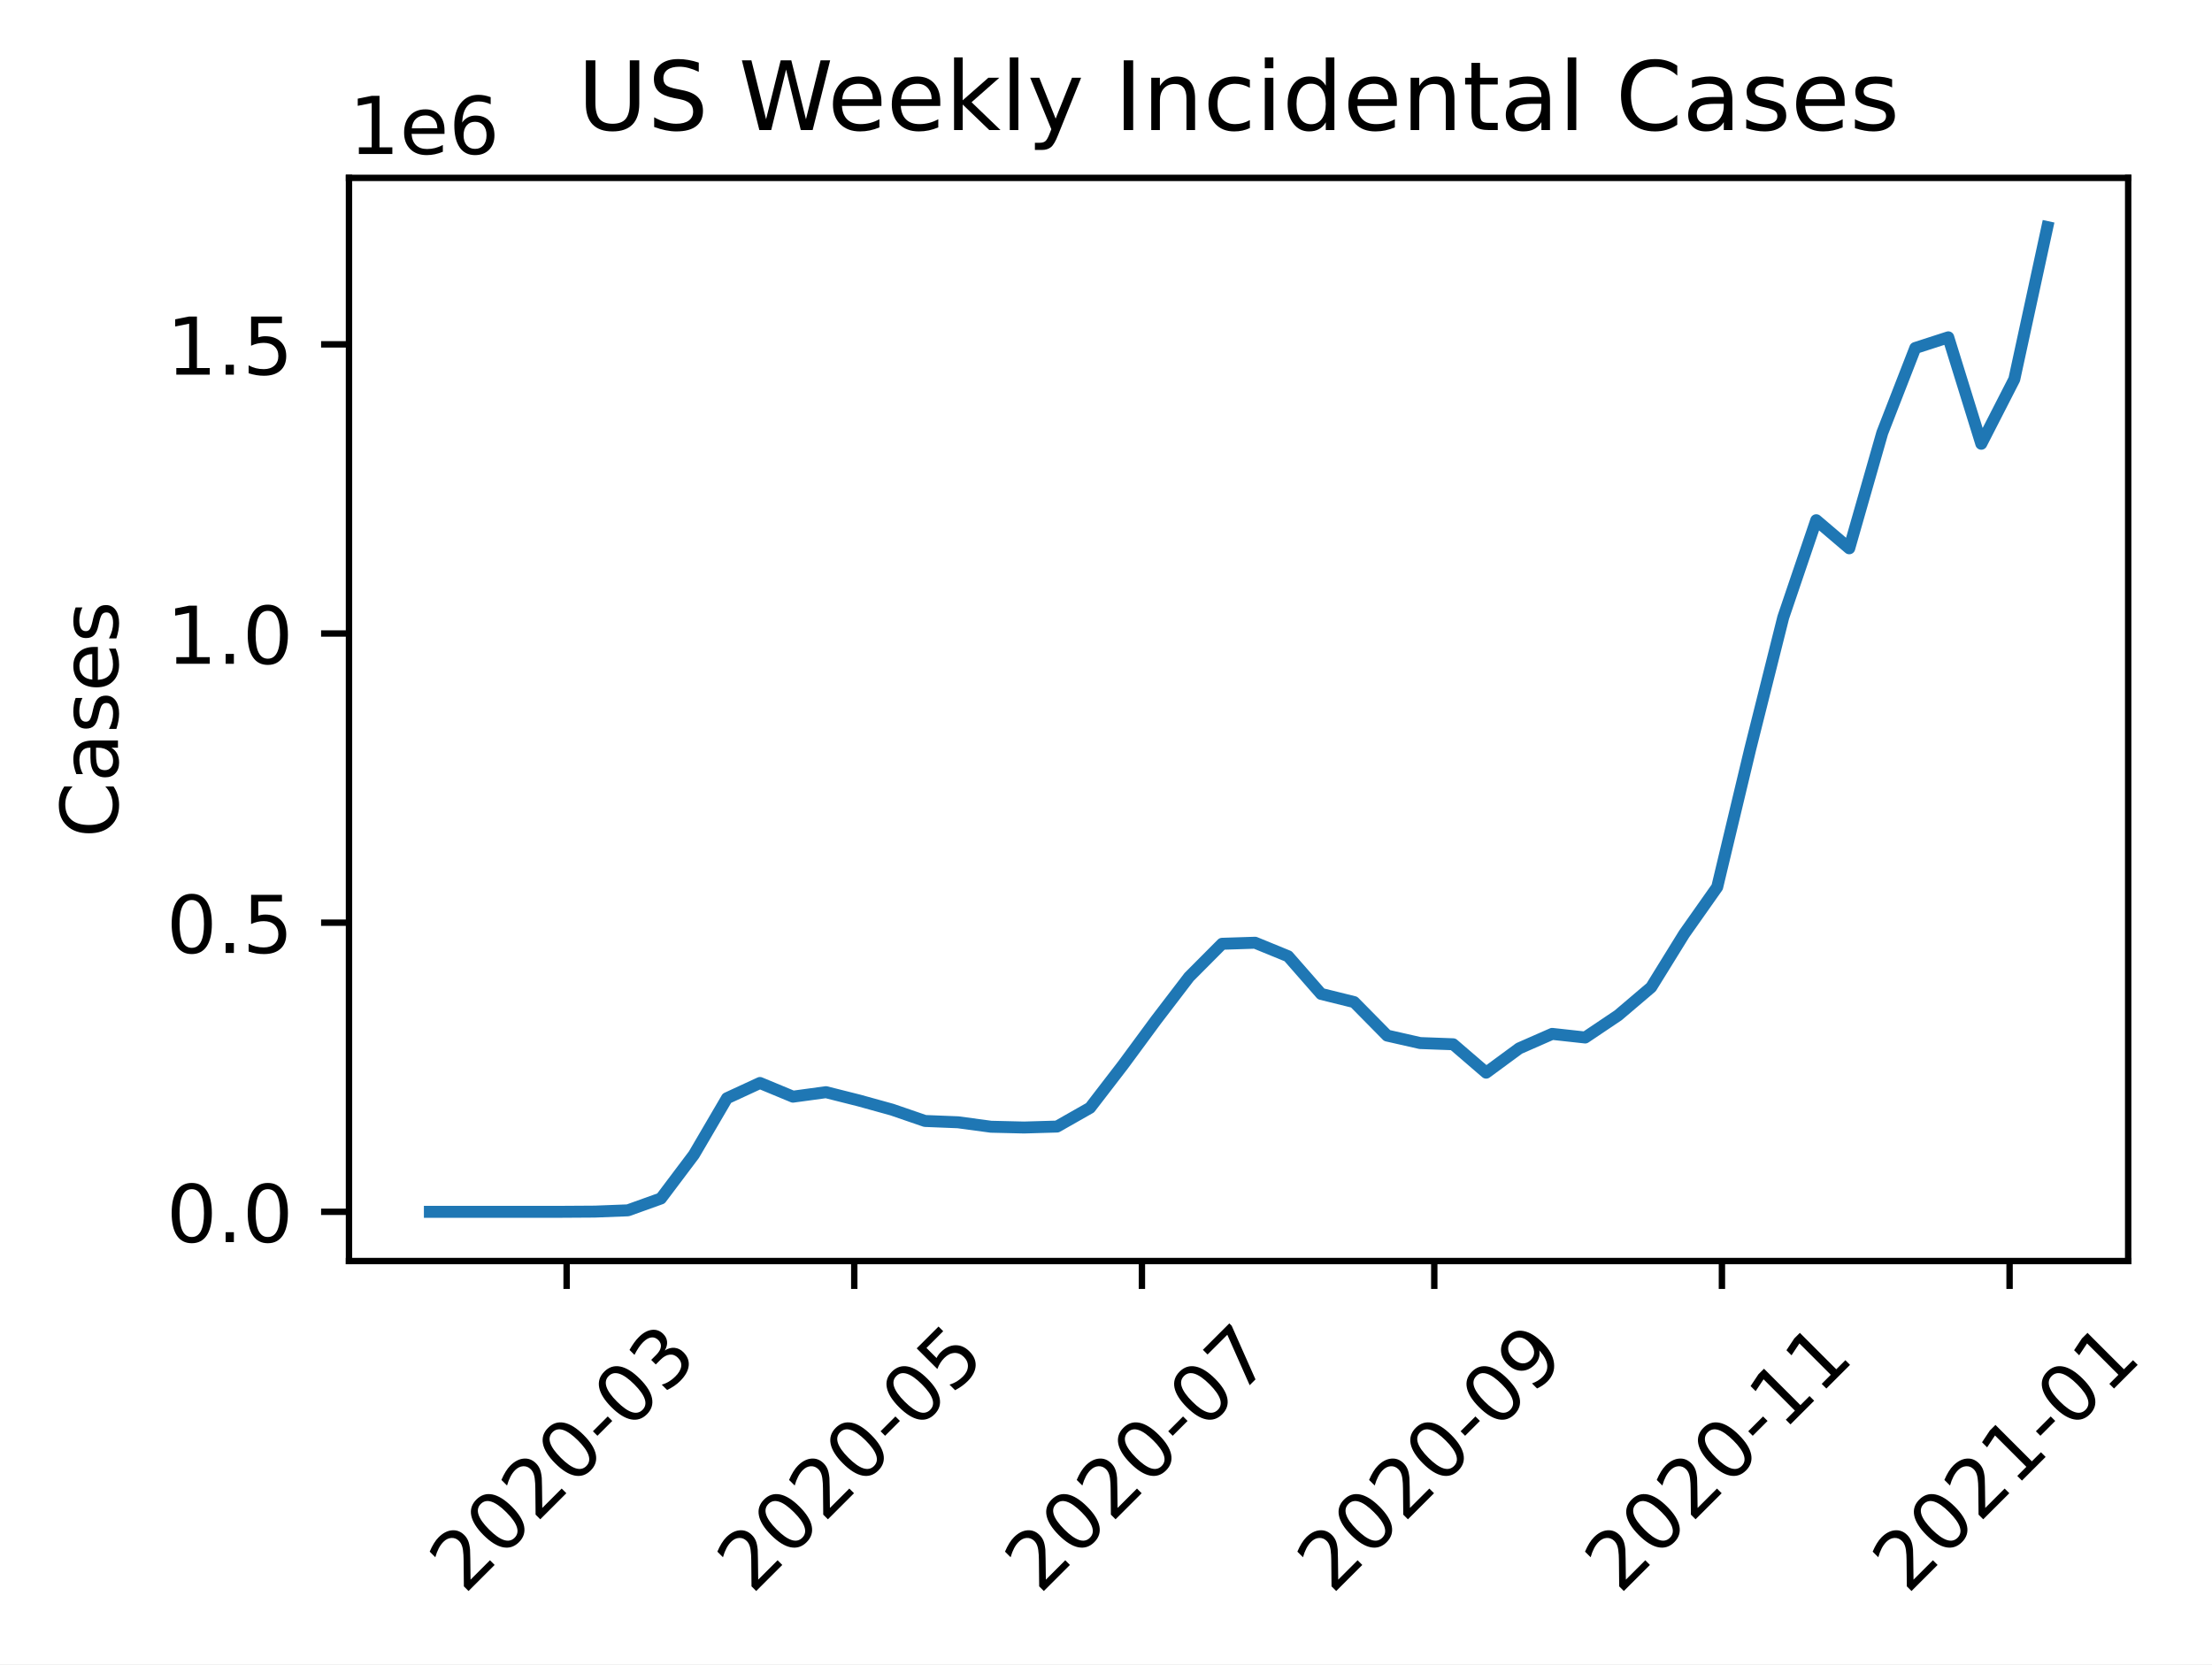
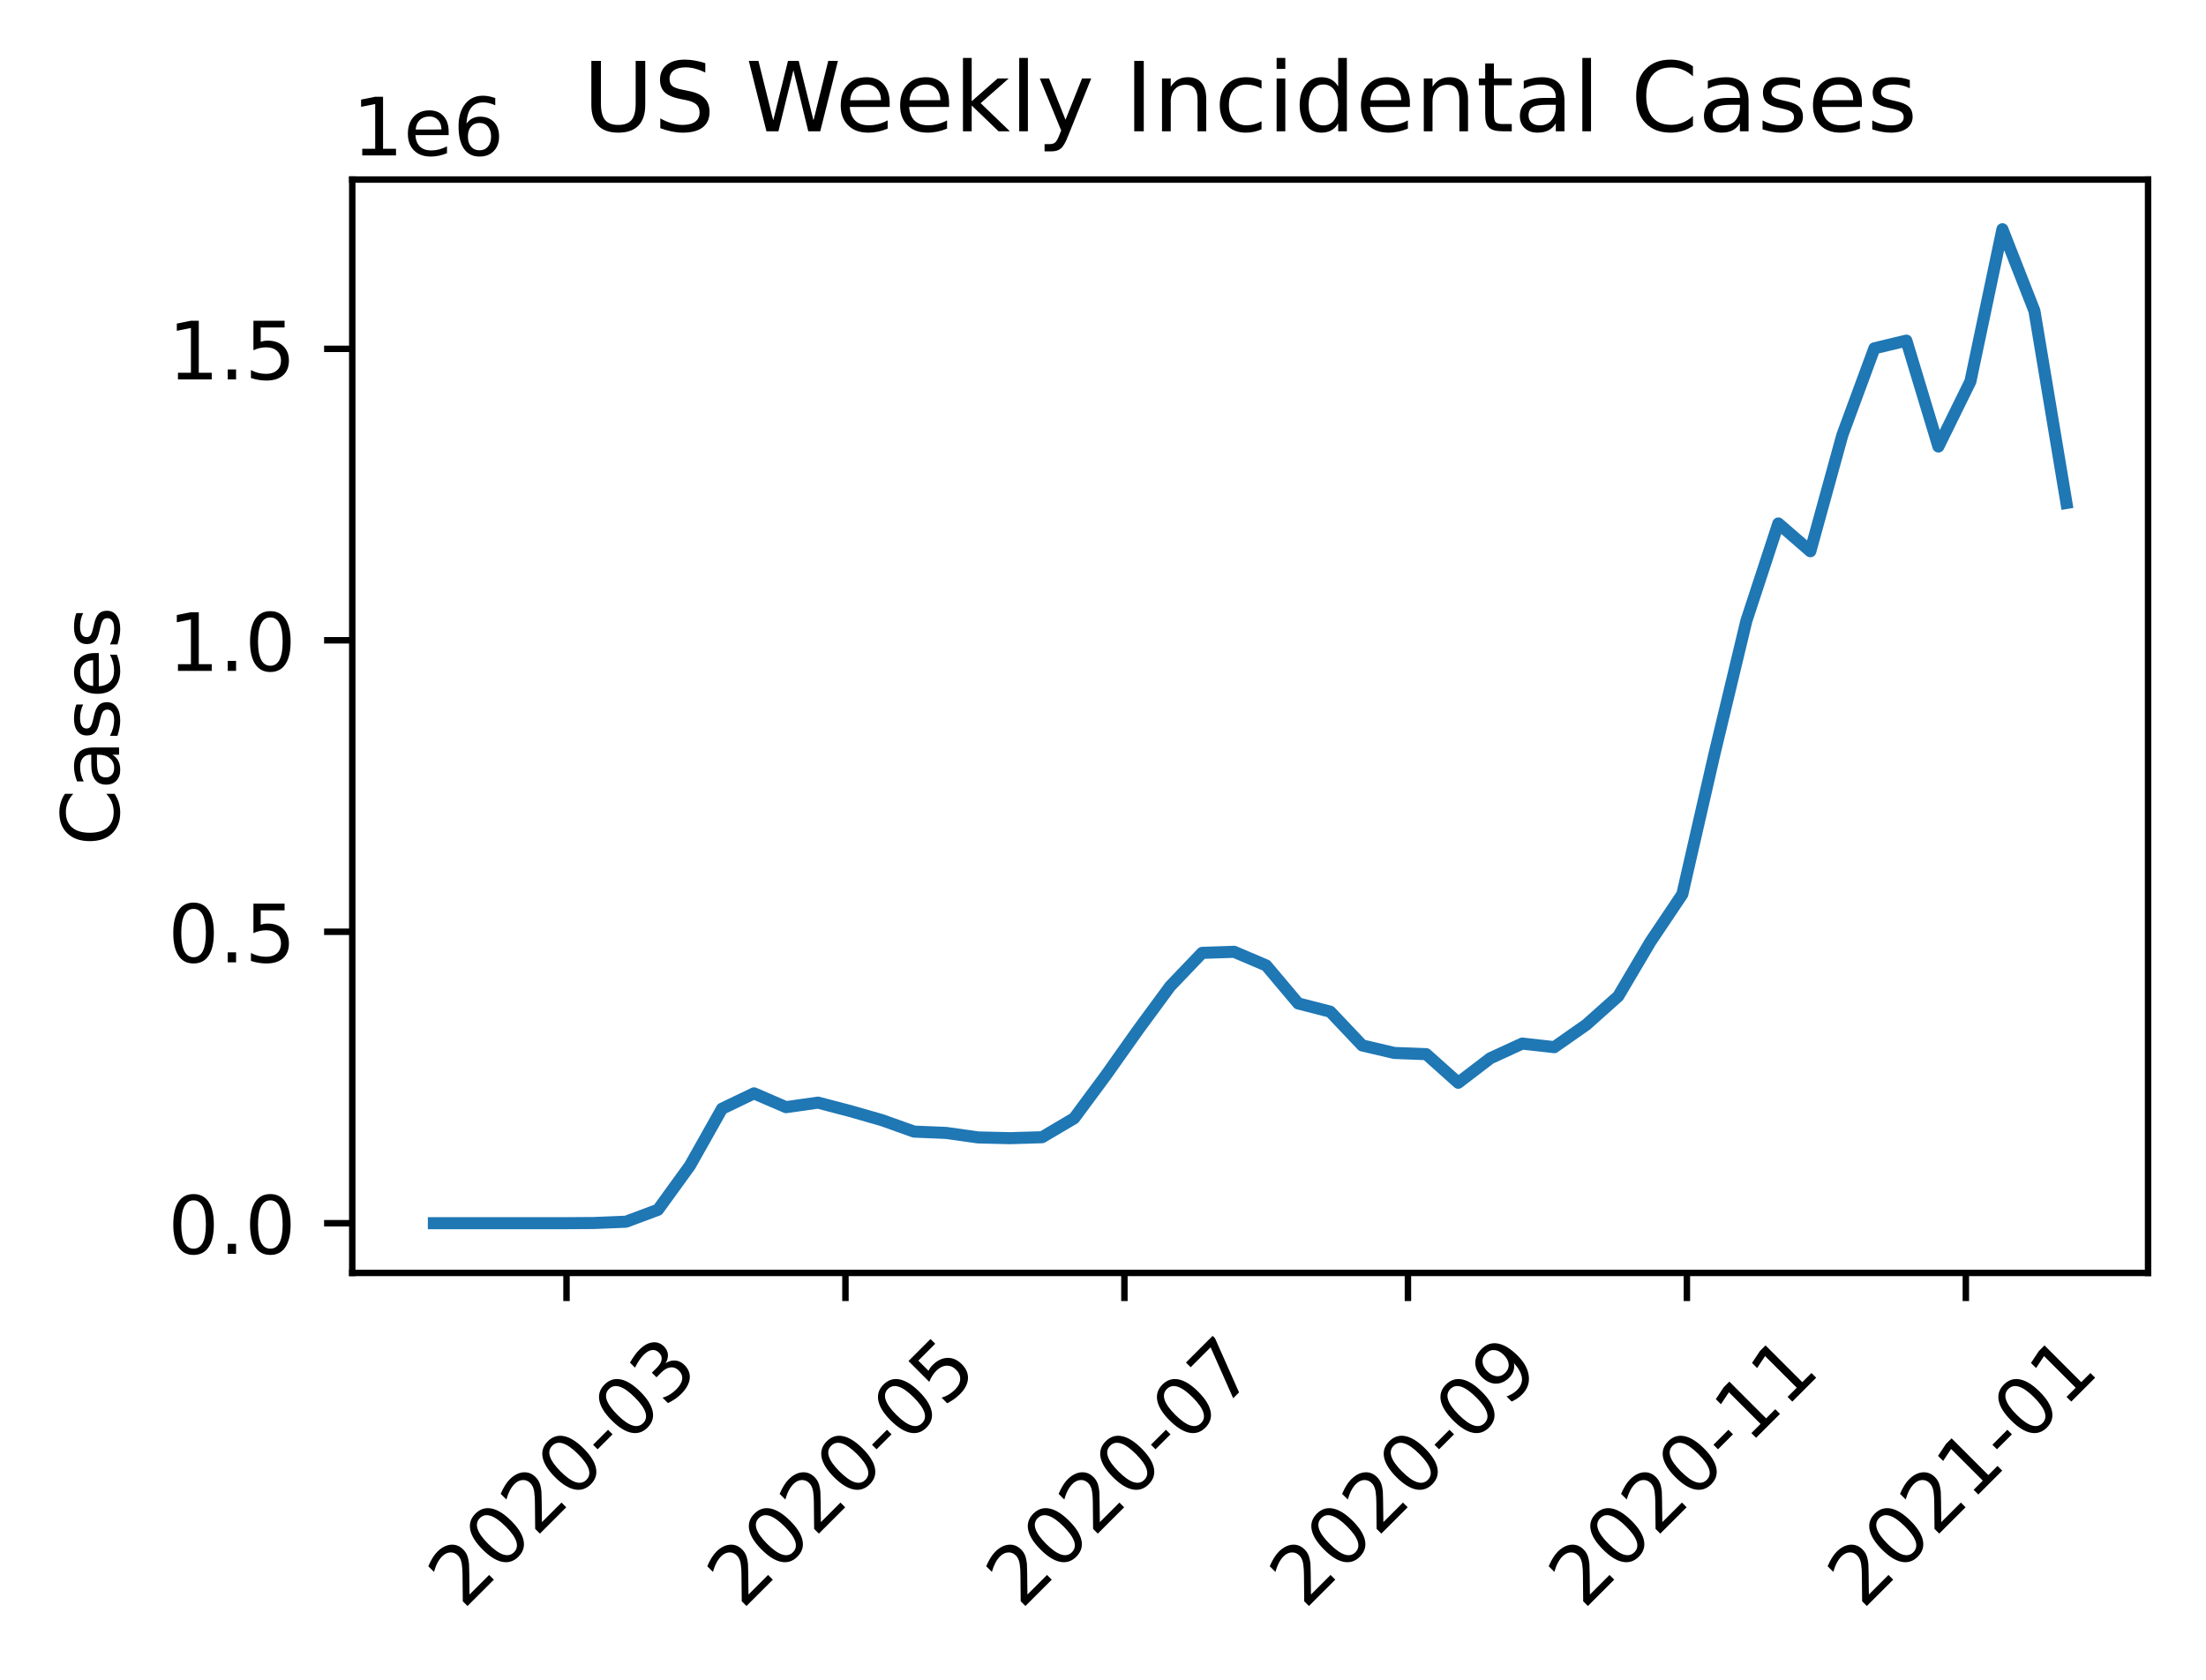
- <svg xmlns="http://www.w3.org/2000/svg" xmlns:xlink="http://www.w3.org/1999/xlink" height="208.807pt" version="1.1" viewBox="0 0 277.497 208.807" width="277.497pt">
+ <svg xmlns="http://www.w3.org/2000/svg" xmlns:xlink="http://www.w3.org/1999/xlink" height="208.807pt" version="1.1" viewBox="0 0 274.181 208.807" width="274.181pt">
  <defs>
    <style type="text/css">
*{stroke-linecap:butt;stroke-linejoin:round;}
  </style>
  </defs>
  <g id="figure_1">
    <g id="patch_1">
-       <path d="M 0 208.807  L 277.497 208.807  L 277.497 0  L 0 0  z " style="fill:#ffffff;" />
+       <path d="M 0 208.807  L 274.181 208.807  L 274.181 0  L 0 0  z " style="fill:#ffffff;" />
    </g>
    <g id="axes_1">
      <g id="patch_2">
        <path d="M 43.781 158.218  L 266.981 158.218  L 266.981 22.318  L 43.781 22.318  z " style="fill:#ffffff;" />
      </g>
      <g id="matplotlib.axis_1">
        <g id="xtick_1">
          <g id="line2d_1">
            <defs>
-               <path d="M 0 0  L 0 3.5  " id="md566c5f54f" style="stroke:#000000;stroke-width:0.8;" />
-             </defs>
-             <g>
-               <use style="stroke:#000000;stroke-width:0.8;" x="71.082" xlink:href="#md566c5f54f" y="158.218" />
+               <path d="M 0 0  L 0 3.5  " id="m7c5fcce789" style="stroke:#000000;stroke-width:0.8;" />
+             </defs>
+             <g>
+               <use style="stroke:#000000;stroke-width:0.8;" x="70.41" xlink:href="#m7c5fcce789" y="158.218" />
            </g>
          </g>
          <g id="text_1">
            <defs>
              <path d="M 19.188 8.297  L 53.609 8.297  L 53.609 0  L 7.328 0  L 7.328 8.297  Q 12.938 14.109 22.625 23.891  Q 32.328 33.688 34.812 36.531  Q 39.547 41.844 41.422 45.531  Q 43.312 49.219 43.312 52.781  Q 43.312 58.594 39.234 62.25  Q 35.156 65.922 28.609 65.922  Q 23.969 65.922 18.812 64.312  Q 13.672 62.703 7.812 59.422  L 7.812 69.391  Q 13.766 71.781 18.938 73  Q 24.125 74.219 28.422 74.219  Q 39.75 74.219 46.484 68.547  Q 53.219 62.891 53.219 53.422  Q 53.219 48.922 51.531 44.891  Q 49.859 40.875 45.406 35.406  Q 44.188 33.984 37.641 27.219  Q 31.109 20.453 19.188 8.297  z " id="DejaVuSans-50" />
              <path d="M 31.781 66.406  Q 24.172 66.406 20.328 58.906  Q 16.5 51.422 16.5 36.375  Q 16.5 21.391 20.328 13.891  Q 24.172 6.391 31.781 6.391  Q 39.453 6.391 43.281 13.891  Q 47.125 21.391 47.125 36.375  Q 47.125 51.422 43.281 58.906  Q 39.453 66.406 31.781 66.406  z M 31.781 74.219  Q 44.047 74.219 50.516 64.516  Q 56.984 54.828 56.984 36.375  Q 56.984 17.969 50.516 8.266  Q 44.047 -1.422 31.781 -1.422  Q 19.531 -1.422 13.062 8.266  Q 6.594 17.969 6.594 36.375  Q 6.594 54.828 13.062 64.516  Q 19.531 74.219 31.781 74.219  z " id="DejaVuSans-48" />
              <path d="M 4.891 31.391  L 31.203 31.391  L 31.203 23.391  L 4.891 23.391  z " id="DejaVuSans-45" />
              <path d="M 40.578 39.312  Q 47.656 37.797 51.625 33  Q 55.609 28.219 55.609 21.188  Q 55.609 10.406 48.188 4.484  Q 40.766 -1.422 27.094 -1.422  Q 22.516 -1.422 17.656 -0.516  Q 12.797 0.391 7.625 2.203  L 7.625 11.719  Q 11.719 9.328 16.594 8.109  Q 21.484 6.891 26.812 6.891  Q 36.078 6.891 40.938 10.547  Q 45.797 14.203 45.797 21.188  Q 45.797 27.641 41.281 31.266  Q 36.766 34.906 28.719 34.906  L 20.219 34.906  L 20.219 43.016  L 29.109 43.016  Q 36.375 43.016 40.234 45.922  Q 44.094 48.828 44.094 54.297  Q 44.094 59.906 40.109 62.906  Q 36.141 65.922 28.719 65.922  Q 24.656 65.922 20.016 65.031  Q 15.375 64.156 9.812 62.312  L 9.812 71.094  Q 15.438 72.656 20.344 73.438  Q 25.25 74.219 29.594 74.219  Q 40.828 74.219 47.359 69.109  Q 53.906 64.016 53.906 55.328  Q 53.906 49.266 50.438 45.094  Q 46.969 40.922 40.578 39.312  z " id="DejaVuSans-51" />
            </defs>
-             <g transform="translate(58.261 200.1359)rotate(-45)scale(0.1 -0.1)">
+             <g transform="translate(57.58823 200.1359)rotate(-45)scale(0.1 -0.1)">
              <use xlink:href="#DejaVuSans-50" />
              <use x="63.623" xlink:href="#DejaVuSans-48" />
              <use x="127.246" xlink:href="#DejaVuSans-50" />
              <use x="190.869" xlink:href="#DejaVuSans-48" />
              <use x="254.492" xlink:href="#DejaVuSans-45" />
              <use x="290.576" xlink:href="#DejaVuSans-48" />
              <use x="354.199" xlink:href="#DejaVuSans-51" />
            </g>
          </g>
        </g>
        <g id="xtick_2">
          <g id="line2d_2">
            <g>
-               <use style="stroke:#000000;stroke-width:0.8;" x="107.168" xlink:href="#md566c5f54f" y="158.218" />
+               <use style="stroke:#000000;stroke-width:0.8;" x="105.08" xlink:href="#m7c5fcce789" y="158.218" />
            </g>
          </g>
          <g id="text_2">
            <defs>
              <path d="M 10.797 72.906  L 49.516 72.906  L 49.516 64.594  L 19.828 64.594  L 19.828 46.734  Q 21.969 47.469 24.109 47.828  Q 26.266 48.188 28.422 48.188  Q 40.625 48.188 47.75 41.5  Q 54.891 34.812 54.891 23.391  Q 54.891 11.625 47.562 5.094  Q 40.234 -1.422 26.906 -1.422  Q 22.312 -1.422 17.547 -0.641  Q 12.797 0.141 7.719 1.703  L 7.719 11.625  Q 12.109 9.234 16.797 8.062  Q 21.484 6.891 26.703 6.891  Q 35.156 6.891 40.078 11.328  Q 45.016 15.766 45.016 23.391  Q 45.016 31 40.078 35.438  Q 35.156 39.891 26.703 39.891  Q 22.75 39.891 18.812 39.016  Q 14.891 38.141 10.797 36.281  z " id="DejaVuSans-53" />
            </defs>
-             <g transform="translate(94.34687 200.1359)rotate(-45)scale(0.1 -0.1)">
+             <g transform="translate(92.25898 200.1359)rotate(-45)scale(0.1 -0.1)">
              <use xlink:href="#DejaVuSans-50" />
              <use x="63.623" xlink:href="#DejaVuSans-48" />
              <use x="127.246" xlink:href="#DejaVuSans-50" />
              <use x="190.869" xlink:href="#DejaVuSans-48" />
              <use x="254.492" xlink:href="#DejaVuSans-45" />
              <use x="290.576" xlink:href="#DejaVuSans-48" />
              <use x="354.199" xlink:href="#DejaVuSans-53" />
            </g>
          </g>
        </g>
        <g id="xtick_3">
          <g id="line2d_3">
            <g>
-               <use style="stroke:#000000;stroke-width:0.8;" x="143.254" xlink:href="#md566c5f54f" y="158.218" />
+               <use style="stroke:#000000;stroke-width:0.8;" x="139.751" xlink:href="#m7c5fcce789" y="158.218" />
            </g>
          </g>
          <g id="text_3">
            <defs>
              <path d="M 8.203 72.906  L 55.078 72.906  L 55.078 68.703  L 28.609 0  L 18.312 0  L 43.219 64.594  L 8.203 64.594  z " id="DejaVuSans-55" />
            </defs>
-             <g transform="translate(130.4327 200.1359)rotate(-45)scale(0.1 -0.1)">
+             <g transform="translate(126.9297 200.1359)rotate(-45)scale(0.1 -0.1)">
              <use xlink:href="#DejaVuSans-50" />
              <use x="63.623" xlink:href="#DejaVuSans-48" />
              <use x="127.246" xlink:href="#DejaVuSans-50" />
              <use x="190.869" xlink:href="#DejaVuSans-48" />
              <use x="254.492" xlink:href="#DejaVuSans-45" />
              <use x="290.576" xlink:href="#DejaVuSans-48" />
              <use x="354.199" xlink:href="#DejaVuSans-55" />
            </g>
          </g>
        </g>
        <g id="xtick_4">
          <g id="line2d_4">
            <g>
-               <use style="stroke:#000000;stroke-width:0.8;" x="179.931" xlink:href="#md566c5f54f" y="158.218" />
+               <use style="stroke:#000000;stroke-width:0.8;" x="174.99" xlink:href="#m7c5fcce789" y="158.218" />
            </g>
          </g>
          <g id="text_4">
            <defs>
              <path d="M 10.984 1.516  L 10.984 10.5  Q 14.703 8.734 18.5 7.812  Q 22.312 6.891 25.984 6.891  Q 35.75 6.891 40.891 13.453  Q 46.047 20.016 46.781 33.406  Q 43.953 29.203 39.594 26.953  Q 35.25 24.703 29.984 24.703  Q 19.047 24.703 12.672 31.312  Q 6.297 37.938 6.297 49.422  Q 6.297 60.641 12.938 67.422  Q 19.578 74.219 30.609 74.219  Q 43.266 74.219 49.922 64.516  Q 56.594 54.828 56.594 36.375  Q 56.594 19.141 48.406 8.859  Q 40.234 -1.422 26.422 -1.422  Q 22.703 -1.422 18.891 -0.688  Q 15.094 0.047 10.984 1.516  z M 30.609 32.422  Q 37.25 32.422 41.125 36.953  Q 45.016 41.5 45.016 49.422  Q 45.016 57.281 41.125 61.844  Q 37.25 66.406 30.609 66.406  Q 23.969 66.406 20.094 61.844  Q 16.219 57.281 16.219 49.422  Q 16.219 41.5 20.094 36.953  Q 23.969 32.422 30.609 32.422  z " id="DejaVuSans-57" />
            </defs>
-             <g transform="translate(167.1102 200.1359)rotate(-45)scale(0.1 -0.1)">
+             <g transform="translate(162.1688 200.1359)rotate(-45)scale(0.1 -0.1)">
              <use xlink:href="#DejaVuSans-50" />
              <use x="63.623" xlink:href="#DejaVuSans-48" />
              <use x="127.246" xlink:href="#DejaVuSans-50" />
              <use x="190.869" xlink:href="#DejaVuSans-48" />
              <use x="254.492" xlink:href="#DejaVuSans-45" />
              <use x="290.576" xlink:href="#DejaVuSans-48" />
              <use x="354.199" xlink:href="#DejaVuSans-57" />
            </g>
          </g>
        </g>
        <g id="xtick_5">
          <g id="line2d_5">
            <g>
-               <use style="stroke:#000000;stroke-width:0.8;" x="216.017" xlink:href="#md566c5f54f" y="158.218" />
+               <use style="stroke:#000000;stroke-width:0.8;" x="209.661" xlink:href="#m7c5fcce789" y="158.218" />
            </g>
          </g>
          <g id="text_5">
            <defs>
              <path d="M 12.406 8.297  L 28.516 8.297  L 28.516 63.922  L 10.984 60.406  L 10.984 69.391  L 28.422 72.906  L 38.281 72.906  L 38.281 8.297  L 54.391 8.297  L 54.391 0  L 12.406 0  z " id="DejaVuSans-49" />
            </defs>
-             <g transform="translate(203.1961 200.1359)rotate(-45)scale(0.1 -0.1)">
+             <g transform="translate(196.8396 200.1359)rotate(-45)scale(0.1 -0.1)">
              <use xlink:href="#DejaVuSans-50" />
              <use x="63.623" xlink:href="#DejaVuSans-48" />
              <use x="127.246" xlink:href="#DejaVuSans-50" />
              <use x="190.869" xlink:href="#DejaVuSans-48" />
              <use x="254.492" xlink:href="#DejaVuSans-45" />
              <use x="290.576" xlink:href="#DejaVuSans-49" />
              <use x="354.199" xlink:href="#DejaVuSans-49" />
            </g>
          </g>
        </g>
        <g id="xtick_6">
          <g id="line2d_6">
            <g>
-               <use style="stroke:#000000;stroke-width:0.8;" x="252.103" xlink:href="#md566c5f54f" y="158.218" />
+               <use style="stroke:#000000;stroke-width:0.8;" x="244.332" xlink:href="#m7c5fcce789" y="158.218" />
            </g>
          </g>
          <g id="text_6">
-             <g transform="translate(239.2819 200.1359)rotate(-45)scale(0.1 -0.1)">
+             <g transform="translate(231.5103 200.1359)rotate(-45)scale(0.1 -0.1)">
              <use xlink:href="#DejaVuSans-50" />
              <use x="63.623" xlink:href="#DejaVuSans-48" />
              <use x="127.246" xlink:href="#DejaVuSans-50" />
              <use x="190.869" xlink:href="#DejaVuSans-49" />
              <use x="254.492" xlink:href="#DejaVuSans-45" />
              <use x="290.576" xlink:href="#DejaVuSans-48" />
              <use x="354.199" xlink:href="#DejaVuSans-49" />
            </g>
          </g>
        </g>
      </g>
      <g id="matplotlib.axis_2">
        <g id="ytick_1">
          <g id="line2d_7">
            <defs>
-               <path d="M 0 0  L -3.5 0  " id="m32819735f0" style="stroke:#000000;stroke-width:0.8;" />
-             </defs>
-             <g>
-               <use style="stroke:#000000;stroke-width:0.8;" x="43.781" xlink:href="#m32819735f0" y="152.041" />
+               <path d="M 0 0  L -3.5 0  " id="maa28f61ab0" style="stroke:#000000;stroke-width:0.8;" />
+             </defs>
+             <g>
+               <use style="stroke:#000000;stroke-width:0.8;" x="43.781" xlink:href="#maa28f61ab0" y="152.041" />
            </g>
          </g>
          <g id="text_7">
            <defs>
              <path d="M 10.688 12.406  L 21 12.406  L 21 0  L 10.688 0  z " id="DejaVuSans-46" />
            </defs>
            <g transform="translate(20.87813 155.8402)scale(0.1 -0.1)">
              <use xlink:href="#DejaVuSans-48" />
              <use x="63.623" xlink:href="#DejaVuSans-46" />
              <use x="95.41" xlink:href="#DejaVuSans-48" />
            </g>
          </g>
        </g>
        <g id="ytick_2">
          <g id="line2d_8">
            <g>
-               <use style="stroke:#000000;stroke-width:0.8;" x="43.781" xlink:href="#m32819735f0" y="115.762" />
+               <use style="stroke:#000000;stroke-width:0.8;" x="43.781" xlink:href="#maa28f61ab0" y="115.814" />
            </g>
          </g>
          <g id="text_8">
-             <g transform="translate(20.87813 119.5612)scale(0.1 -0.1)">
+             <g transform="translate(20.87813 119.6133)scale(0.1 -0.1)">
              <use xlink:href="#DejaVuSans-48" />
              <use x="63.623" xlink:href="#DejaVuSans-46" />
              <use x="95.41" xlink:href="#DejaVuSans-53" />
            </g>
          </g>
        </g>
        <g id="ytick_3">
          <g id="line2d_9">
            <g>
-               <use style="stroke:#000000;stroke-width:0.8;" x="43.781" xlink:href="#m32819735f0" y="79.483" />
+               <use style="stroke:#000000;stroke-width:0.8;" x="43.781" xlink:href="#maa28f61ab0" y="79.587" />
            </g>
          </g>
          <g id="text_9">
-             <g transform="translate(20.87813 83.28221)scale(0.1 -0.1)">
+             <g transform="translate(20.87813 83.3863)scale(0.1 -0.1)">
              <use xlink:href="#DejaVuSans-49" />
              <use x="63.623" xlink:href="#DejaVuSans-46" />
              <use x="95.41" xlink:href="#DejaVuSans-48" />
            </g>
          </g>
        </g>
        <g id="ytick_4">
          <g id="line2d_10">
            <g>
-               <use style="stroke:#000000;stroke-width:0.8;" x="43.781" xlink:href="#m32819735f0" y="43.204" />
+               <use style="stroke:#000000;stroke-width:0.8;" x="43.781" xlink:href="#maa28f61ab0" y="43.36" />
            </g>
          </g>
          <g id="text_10">
-             <g transform="translate(20.87813 47.00321)scale(0.1 -0.1)">
+             <g transform="translate(20.87813 47.15933)scale(0.1 -0.1)">
              <use xlink:href="#DejaVuSans-49" />
              <use x="63.623" xlink:href="#DejaVuSans-46" />
              <use x="95.41" xlink:href="#DejaVuSans-53" />
            </g>
          </g>
        </g>
        <g id="text_11">
          <defs>
            <path d="M 64.406 67.281  L 64.406 56.891  Q 59.422 61.531 53.781 63.812  Q 48.141 66.109 41.797 66.109  Q 29.297 66.109 22.656 58.469  Q 16.016 50.828 16.016 36.375  Q 16.016 21.969 22.656 14.328  Q 29.297 6.688 41.797 6.688  Q 48.141 6.688 53.781 8.984  Q 59.422 11.281 64.406 15.922  L 64.406 5.609  Q 59.234 2.094 53.438 0.328  Q 47.656 -1.422 41.219 -1.422  Q 24.656 -1.422 15.125 8.703  Q 5.609 18.844 5.609 36.375  Q 5.609 53.953 15.125 64.078  Q 24.656 74.219 41.219 74.219  Q 47.75 74.219 53.531 72.484  Q 59.328 70.75 64.406 67.281  z " id="DejaVuSans-67" />
            <path d="M 34.281 27.484  Q 23.391 27.484 19.188 25  Q 14.984 22.516 14.984 16.5  Q 14.984 11.719 18.141 8.906  Q 21.297 6.109 26.703 6.109  Q 34.188 6.109 38.703 11.406  Q 43.219 16.703 43.219 25.484  L 43.219 27.484  z M 52.203 31.203  L 52.203 0  L 43.219 0  L 43.219 8.297  Q 40.141 3.328 35.547 0.953  Q 30.953 -1.422 24.312 -1.422  Q 15.922 -1.422 10.953 3.297  Q 6 8.016 6 15.922  Q 6 25.141 12.172 29.828  Q 18.359 34.516 30.609 34.516  L 43.219 34.516  L 43.219 35.406  Q 43.219 41.609 39.141 45  Q 35.062 48.391 27.688 48.391  Q 23 48.391 18.547 47.266  Q 14.109 46.141 10.016 43.891  L 10.016 52.203  Q 14.938 54.109 19.578 55.047  Q 24.219 56 28.609 56  Q 40.484 56 46.344 49.844  Q 52.203 43.703 52.203 31.203  z " id="DejaVuSans-97" />
            <path d="M 44.281 53.078  L 44.281 44.578  Q 40.484 46.531 36.375 47.5  Q 32.281 48.484 27.875 48.484  Q 21.188 48.484 17.844 46.438  Q 14.5 44.391 14.5 40.281  Q 14.5 37.156 16.891 35.375  Q 19.281 33.594 26.516 31.984  L 29.594 31.297  Q 39.156 29.25 43.188 25.516  Q 47.219 21.781 47.219 15.094  Q 47.219 7.469 41.188 3.016  Q 35.156 -1.422 24.609 -1.422  Q 20.219 -1.422 15.453 -0.562  Q 10.688 0.297 5.422 2  L 5.422 11.281  Q 10.406 8.688 15.234 7.391  Q 20.062 6.109 24.812 6.109  Q 31.156 6.109 34.562 8.281  Q 37.984 10.453 37.984 14.406  Q 37.984 18.062 35.516 20.016  Q 33.062 21.969 24.703 23.781  L 21.578 24.516  Q 13.234 26.266 9.516 29.906  Q 5.812 33.547 5.812 39.891  Q 5.812 47.609 11.281 51.797  Q 16.75 56 26.812 56  Q 31.781 56 36.172 55.266  Q 40.578 54.547 44.281 53.078  z " id="DejaVuSans-115" />
            <path d="M 56.203 29.594  L 56.203 25.203  L 14.891 25.203  Q 15.484 15.922 20.484 11.062  Q 25.484 6.203 34.422 6.203  Q 39.594 6.203 44.453 7.469  Q 49.312 8.734 54.109 11.281  L 54.109 2.781  Q 49.266 0.734 44.188 -0.344  Q 39.109 -1.422 33.891 -1.422  Q 20.797 -1.422 13.156 6.188  Q 5.516 13.812 5.516 26.812  Q 5.516 40.234 12.766 48.109  Q 20.016 56 32.328 56  Q 43.359 56 49.781 48.891  Q 56.203 41.797 56.203 29.594  z M 47.219 32.234  Q 47.125 39.594 43.094 43.984  Q 39.062 48.391 32.422 48.391  Q 24.906 48.391 20.391 44.141  Q 15.875 39.891 15.188 32.172  z " id="DejaVuSans-101" />
          </defs>
          <g transform="translate(14.79844 105.1095)rotate(-90)scale(0.1 -0.1)">
            <use xlink:href="#DejaVuSans-67" />
            <use x="69.824" xlink:href="#DejaVuSans-97" />
            <use x="131.104" xlink:href="#DejaVuSans-115" />
            <use x="183.203" xlink:href="#DejaVuSans-101" />
            <use x="244.727" xlink:href="#DejaVuSans-115" />
          </g>
        </g>
        <g id="text_12">
          <defs>
            <path d="M 33.016 40.375  Q 26.375 40.375 22.484 35.828  Q 18.609 31.297 18.609 23.391  Q 18.609 15.531 22.484 10.953  Q 26.375 6.391 33.016 6.391  Q 39.656 6.391 43.531 10.953  Q 47.406 15.531 47.406 23.391  Q 47.406 31.297 43.531 35.828  Q 39.656 40.375 33.016 40.375  z M 52.594 71.297  L 52.594 62.312  Q 48.875 64.062 45.094 64.984  Q 41.312 65.922 37.594 65.922  Q 27.828 65.922 22.672 59.328  Q 17.531 52.734 16.797 39.406  Q 19.672 43.656 24.016 45.922  Q 28.375 48.188 33.594 48.188  Q 44.578 48.188 50.953 41.516  Q 57.328 34.859 57.328 23.391  Q 57.328 12.156 50.688 5.359  Q 44.047 -1.422 33.016 -1.422  Q 20.359 -1.422 13.672 8.266  Q 6.984 17.969 6.984 36.375  Q 6.984 53.656 15.188 63.938  Q 23.391 74.219 37.203 74.219  Q 40.922 74.219 44.703 73.484  Q 48.484 72.75 52.594 71.297  z " id="DejaVuSans-54" />
          </defs>
          <g transform="translate(43.78125 19.31812)scale(0.1 -0.1)">
            <use xlink:href="#DejaVuSans-49" />
            <use x="63.623" xlink:href="#DejaVuSans-101" />
            <use x="125.146" xlink:href="#DejaVuSans-54" />
          </g>
        </g>
      </g>
      <g id="line2d_11">
-         <path clip-path="url(#pb167f70dfa)" d="M 53.927 152.041  L 58.068 152.041  L 62.209 152.041  L 66.35 152.041  L 70.491 152.04  L 74.632 152.014  L 78.773 151.854  L 82.914 150.368  L 87.055 144.868  L 91.196 137.789  L 95.337 135.875  L 99.478 137.594  L 103.619 137.03  L 107.76 138.072  L 111.901 139.218  L 116.042 140.642  L 120.183 140.808  L 124.324 141.366  L 128.465 141.464  L 132.606 141.344  L 136.747 138.991  L 140.888 133.609  L 145.029 127.987  L 149.17 122.573  L 153.311 118.412  L 157.452 118.279  L 161.593 119.975  L 165.734 124.702  L 169.875 125.727  L 174.016 129.928  L 178.157 130.867  L 182.298 131.019  L 186.439 134.582  L 190.58 131.535  L 194.721 129.717  L 198.862 130.171  L 203.003 127.387  L 207.144 123.866  L 211.285 117.17  L 215.426 111.295  L 219.567 93.98  L 223.708 77.464  L 227.849 65.266  L 231.99 68.793  L 236.131 54.309  L 240.272 43.662  L 244.413 42.322  L 248.554 55.677  L 252.695 47.589  L 256.836 28.495  " style="fill:none;stroke:#1f77b4;stroke-linecap:square;stroke-width:1.5;" />
+         <path clip-path="url(#p0a85ce3f9c)" d="M 53.927 152.041  L 57.905 152.041  L 61.884 152.041  L 65.863 152.041  L 69.841 152.04  L 73.82 152.014  L 77.798 151.854  L 81.777 150.37  L 85.756 144.878  L 89.734 137.81  L 93.713 135.898  L 97.691 137.615  L 101.67 137.052  L 105.649 138.091  L 109.627 139.233  L 113.606 140.653  L 117.584 140.817  L 121.563 141.376  L 125.542 141.471  L 129.52 141.351  L 133.499 138.998  L 137.478 133.622  L 141.456 128.005  L 145.435 122.595  L 149.413 118.436  L 153.392 118.305  L 157.371 119.999  L 161.349 124.722  L 165.328 125.742  L 169.306 129.941  L 173.285 130.876  L 177.264 131.027  L 181.242 134.582  L 185.221 131.54  L 189.199 129.71  L 193.178 130.157  L 197.157 127.369  L 201.135 123.822  L 205.114 117.085  L 209.092 111.156  L 213.071 93.781  L 217.05 77.186  L 221.028 65.064  L 225.007 68.514  L 228.986 54.074  L 232.964 43.292  L 236.943 42.339  L 240.921 55.498  L 244.9 47.405  L 248.879 28.495  L 252.857 38.645  L 256.836 62.516  " style="fill:none;stroke:#1f77b4;stroke-linecap:square;stroke-width:1.5;" />
      </g>
      <g id="patch_3">
        <path d="M 43.781 158.218  L 43.781 22.318  " style="fill:none;stroke:#000000;stroke-linecap:square;stroke-linejoin:miter;stroke-width:0.8;" />
      </g>
      <g id="patch_4">
        <path d="M 266.981 158.218  L 266.981 22.318  " style="fill:none;stroke:#000000;stroke-linecap:square;stroke-linejoin:miter;stroke-width:0.8;" />
      </g>
      <g id="patch_5">
        <path d="M 43.781 158.218  L 266.981 158.218  " style="fill:none;stroke:#000000;stroke-linecap:square;stroke-linejoin:miter;stroke-width:0.8;" />
      </g>
      <g id="patch_6">
        <path d="M 43.781 22.318  L 266.981 22.318  " style="fill:none;stroke:#000000;stroke-linecap:square;stroke-linejoin:miter;stroke-width:0.8;" />
      </g>
      <g id="text_13">
        <defs>
          <path d="M 8.688 72.906  L 18.609 72.906  L 18.609 28.609  Q 18.609 16.891 22.844 11.734  Q 27.094 6.594 36.625 6.594  Q 46.094 6.594 50.344 11.734  Q 54.594 16.891 54.594 28.609  L 54.594 72.906  L 64.5 72.906  L 64.5 27.391  Q 64.5 13.141 57.438 5.859  Q 50.391 -1.422 36.625 -1.422  Q 22.797 -1.422 15.734 5.859  Q 8.688 13.141 8.688 27.391  z " id="DejaVuSans-85" />
          <path d="M 53.516 70.516  L 53.516 60.891  Q 47.906 63.578 42.922 64.891  Q 37.938 66.219 33.297 66.219  Q 25.25 66.219 20.875 63.094  Q 16.5 59.969 16.5 54.203  Q 16.5 49.359 19.406 46.891  Q 22.312 44.438 30.422 42.922  L 36.375 41.703  Q 47.406 39.594 52.656 34.297  Q 57.906 29 57.906 20.125  Q 57.906 9.516 50.797 4.047  Q 43.703 -1.422 29.984 -1.422  Q 24.812 -1.422 18.969 -0.25  Q 13.141 0.922 6.891 3.219  L 6.891 13.375  Q 12.891 10.016 18.656 8.297  Q 24.422 6.594 29.984 6.594  Q 38.422 6.594 43.016 9.906  Q 47.609 13.234 47.609 19.391  Q 47.609 24.75 44.312 27.781  Q 41.016 30.812 33.5 32.328  L 27.484 33.5  Q 16.453 35.688 11.516 40.375  Q 6.594 45.062 6.594 53.422  Q 6.594 63.094 13.406 68.656  Q 20.219 74.219 32.172 74.219  Q 37.312 74.219 42.625 73.281  Q 47.953 72.359 53.516 70.516  z " id="DejaVuSans-83" />
          <path id="DejaVuSans-32" />
          <path d="M 3.328 72.906  L 13.281 72.906  L 28.609 11.281  L 43.891 72.906  L 54.984 72.906  L 70.312 11.281  L 85.594 72.906  L 95.609 72.906  L 77.297 0  L 64.891 0  L 49.516 63.281  L 33.984 0  L 21.578 0  z " id="DejaVuSans-87" />
          <path d="M 9.078 75.984  L 18.109 75.984  L 18.109 31.109  L 44.922 54.688  L 56.391 54.688  L 27.391 29.109  L 57.625 0  L 45.906 0  L 18.109 26.703  L 18.109 0  L 9.078 0  z " id="DejaVuSans-107" />
          <path d="M 9.422 75.984  L 18.406 75.984  L 18.406 0  L 9.422 0  z " id="DejaVuSans-108" />
          <path d="M 32.172 -5.078  Q 28.375 -14.844 24.75 -17.812  Q 21.141 -20.797 15.094 -20.797  L 7.906 -20.797  L 7.906 -13.281  L 13.188 -13.281  Q 16.891 -13.281 18.938 -11.516  Q 21 -9.766 23.484 -3.219  L 25.094 0.875  L 2.984 54.688  L 12.5 54.688  L 29.594 11.922  L 46.688 54.688  L 56.203 54.688  z " id="DejaVuSans-121" />
          <path d="M 9.812 72.906  L 19.672 72.906  L 19.672 0  L 9.812 0  z " id="DejaVuSans-73" />
          <path d="M 54.891 33.016  L 54.891 0  L 45.906 0  L 45.906 32.719  Q 45.906 40.484 42.875 44.328  Q 39.844 48.188 33.797 48.188  Q 26.516 48.188 22.312 43.547  Q 18.109 38.922 18.109 30.906  L 18.109 0  L 9.078 0  L 9.078 54.688  L 18.109 54.688  L 18.109 46.188  Q 21.344 51.125 25.703 53.562  Q 30.078 56 35.797 56  Q 45.219 56 50.047 50.172  Q 54.891 44.344 54.891 33.016  z " id="DejaVuSans-110" />
          <path d="M 48.781 52.594  L 48.781 44.188  Q 44.969 46.297 41.141 47.344  Q 37.312 48.391 33.406 48.391  Q 24.656 48.391 19.812 42.844  Q 14.984 37.312 14.984 27.297  Q 14.984 17.281 19.812 11.734  Q 24.656 6.203 33.406 6.203  Q 37.312 6.203 41.141 7.25  Q 44.969 8.297 48.781 10.406  L 48.781 2.094  Q 45.016 0.344 40.984 -0.531  Q 36.969 -1.422 32.422 -1.422  Q 20.062 -1.422 12.781 6.344  Q 5.516 14.109 5.516 27.297  Q 5.516 40.672 12.859 48.328  Q 20.219 56 33.016 56  Q 37.156 56 41.109 55.141  Q 45.062 54.297 48.781 52.594  z " id="DejaVuSans-99" />
          <path d="M 9.422 54.688  L 18.406 54.688  L 18.406 0  L 9.422 0  z M 9.422 75.984  L 18.406 75.984  L 18.406 64.594  L 9.422 64.594  z " id="DejaVuSans-105" />
          <path d="M 45.406 46.391  L 45.406 75.984  L 54.391 75.984  L 54.391 0  L 45.406 0  L 45.406 8.203  Q 42.578 3.328 38.25 0.953  Q 33.938 -1.422 27.875 -1.422  Q 17.969 -1.422 11.734 6.484  Q 5.516 14.406 5.516 27.297  Q 5.516 40.188 11.734 48.094  Q 17.969 56 27.875 56  Q 33.938 56 38.25 53.625  Q 42.578 51.266 45.406 46.391  z M 14.797 27.297  Q 14.797 17.391 18.875 11.75  Q 22.953 6.109 30.078 6.109  Q 37.203 6.109 41.297 11.75  Q 45.406 17.391 45.406 27.297  Q 45.406 37.203 41.297 42.844  Q 37.203 48.484 30.078 48.484  Q 22.953 48.484 18.875 42.844  Q 14.797 37.203 14.797 27.297  z " id="DejaVuSans-100" />
          <path d="M 18.312 70.219  L 18.312 54.688  L 36.812 54.688  L 36.812 47.703  L 18.312 47.703  L 18.312 18.016  Q 18.312 11.328 20.141 9.422  Q 21.969 7.516 27.594 7.516  L 36.812 7.516  L 36.812 0  L 27.594 0  Q 17.188 0 13.234 3.875  Q 9.281 7.766 9.281 18.016  L 9.281 47.703  L 2.688 47.703  L 2.688 54.688  L 9.281 54.688  L 9.281 70.219  z " id="DejaVuSans-116" />
        </defs>
        <g transform="translate(72.45656 16.31812)scale(0.12 -0.12)">
          <use xlink:href="#DejaVuSans-85" />
          <use x="73.193" xlink:href="#DejaVuSans-83" />
          <use x="136.67" xlink:href="#DejaVuSans-32" />
          <use x="168.457" xlink:href="#DejaVuSans-87" />
          <use x="261.459" xlink:href="#DejaVuSans-101" />
          <use x="322.982" xlink:href="#DejaVuSans-101" />
          <use x="384.506" xlink:href="#DejaVuSans-107" />
          <use x="442.416" xlink:href="#DejaVuSans-108" />
          <use x="470.199" xlink:href="#DejaVuSans-121" />
          <use x="529.379" xlink:href="#DejaVuSans-32" />
          <use x="561.166" xlink:href="#DejaVuSans-73" />
          <use x="590.658" xlink:href="#DejaVuSans-110" />
          <use x="654.037" xlink:href="#DejaVuSans-99" />
          <use x="709.018" xlink:href="#DejaVuSans-105" />
          <use x="736.801" xlink:href="#DejaVuSans-100" />
          <use x="800.277" xlink:href="#DejaVuSans-101" />
          <use x="861.801" xlink:href="#DejaVuSans-110" />
          <use x="925.18" xlink:href="#DejaVuSans-116" />
          <use x="964.389" xlink:href="#DejaVuSans-97" />
          <use x="1025.668" xlink:href="#DejaVuSans-108" />
          <use x="1053.451" xlink:href="#DejaVuSans-32" />
          <use x="1085.238" xlink:href="#DejaVuSans-67" />
          <use x="1155.062" xlink:href="#DejaVuSans-97" />
          <use x="1216.342" xlink:href="#DejaVuSans-115" />
          <use x="1268.441" xlink:href="#DejaVuSans-101" />
          <use x="1329.965" xlink:href="#DejaVuSans-115" />
        </g>
      </g>
    </g>
  </g>
  <defs>
-     <clipPath id="pb167f70dfa">
+     <clipPath id="p0a85ce3f9c">
      <rect height="135.9" width="223.2" x="43.781" y="22.318" />
    </clipPath>
  </defs>
</svg>
